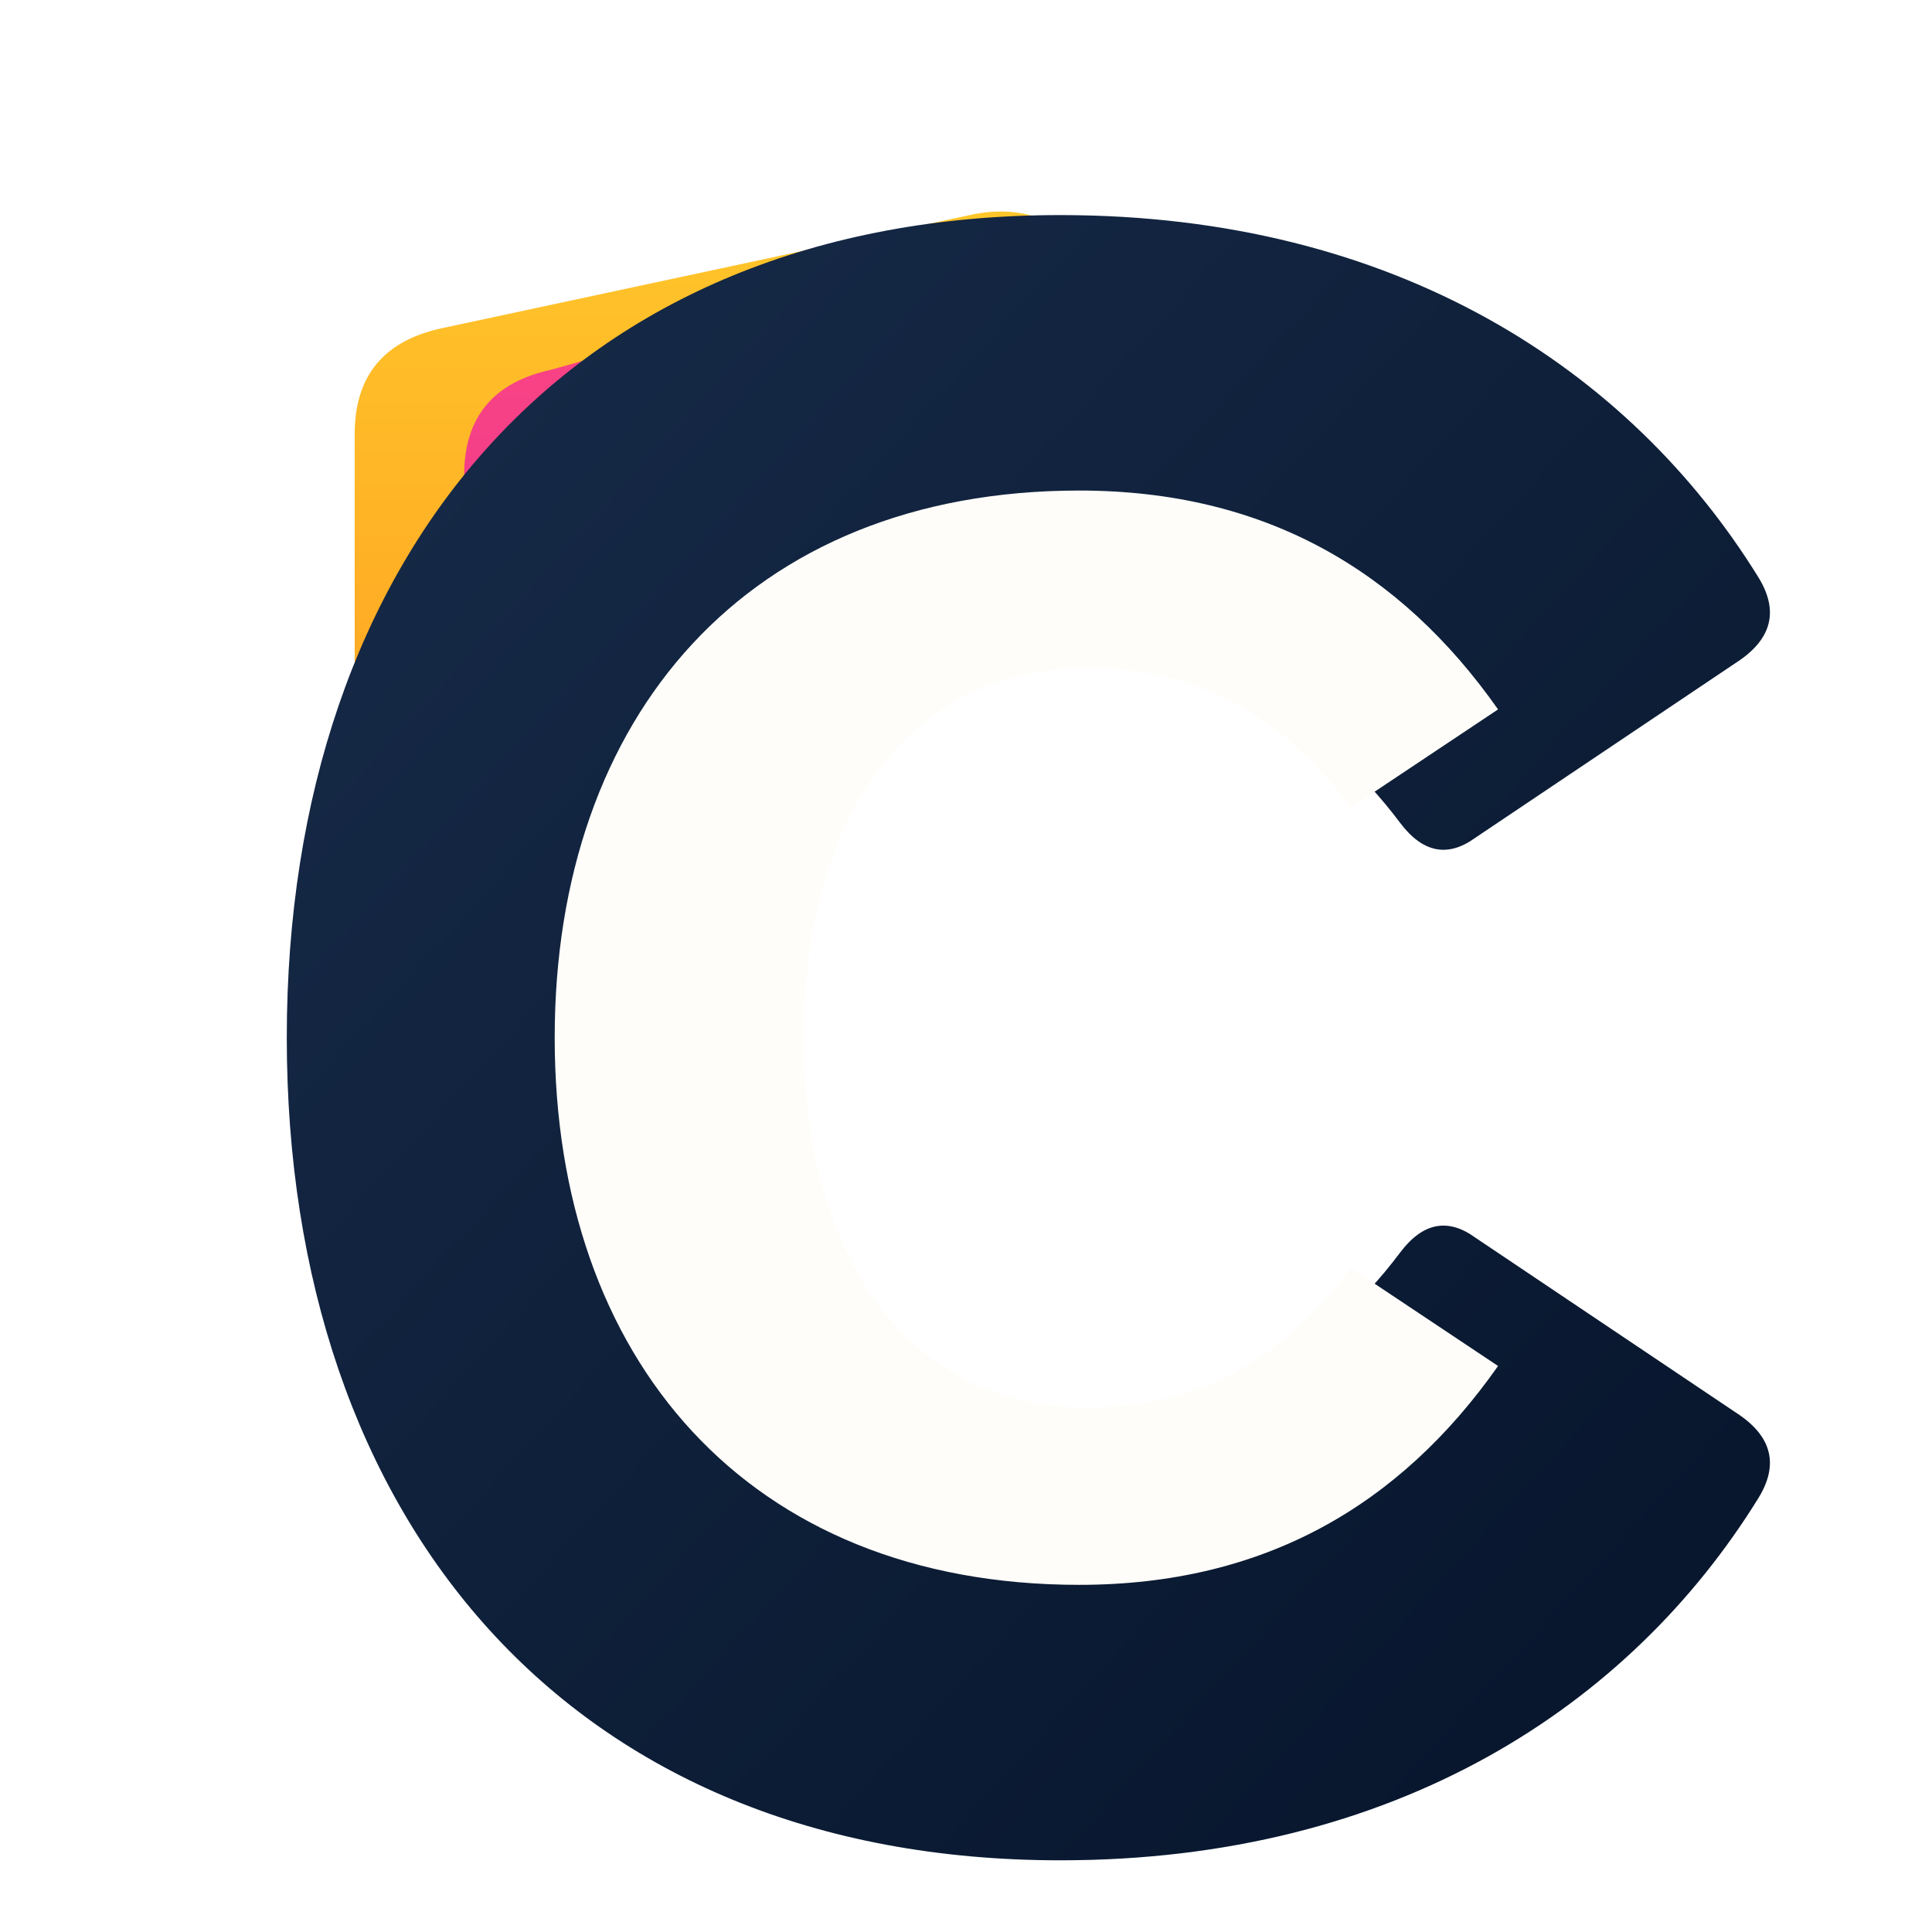
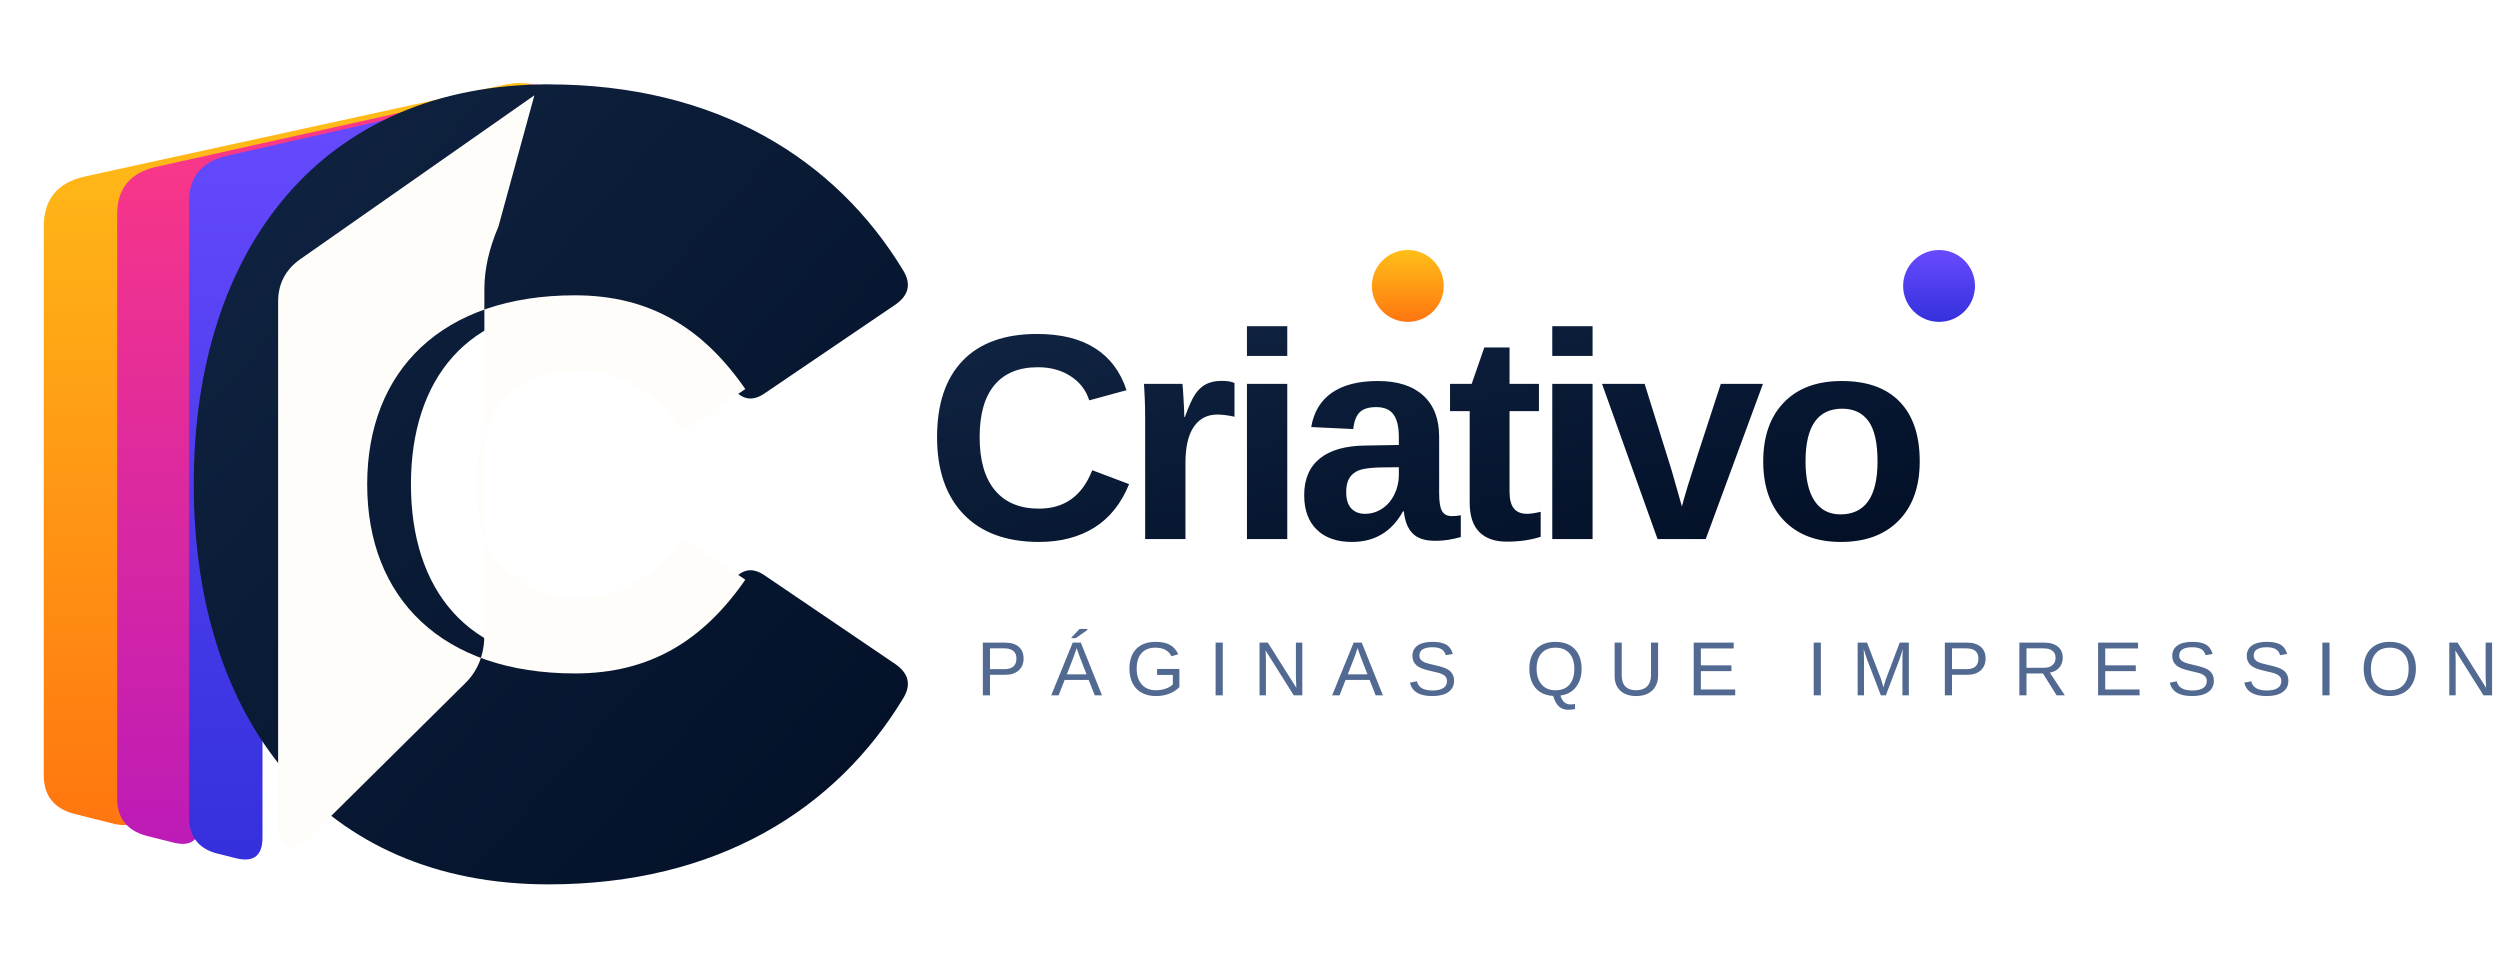
- <svg xmlns="http://www.w3.org/2000/svg" viewBox="0 0 512 512" role="img" aria-label="Criativo logo">
+ <svg xmlns="http://www.w3.org/2000/svg" viewBox="0 0 1600 620" role="img" aria-label="Criativo - Páginas que impressionam">
  <defs>
    <linearGradient id="navy" x1="0" y1="0" x2="1" y2="1">
-       <stop stop-color="#172B49" />
-       <stop offset="1" stop-color="#06142A" />
+       <stop offset="0" stop-color="#102442" />
+       <stop offset="1" stop-color="#020F26" />
    </linearGradient>
-     <linearGradient id="yellow" x1="0" y1="0" x2="0" y2="1">
-       <stop stop-color="#FFC62A" />
-       <stop offset="1" stop-color="#FF7A1A" />
+     <linearGradient id="orange" x1="0" y1="0" x2="0" y2="1">
+       <stop offset="0" stop-color="#FFBF18" />
+       <stop offset="1" stop-color="#FF7610" />
    </linearGradient>
    <linearGradient id="pink" x1="0" y1="0" x2="0" y2="1">
-       <stop stop-color="#FF477F" />
-       <stop offset="1" stop-color="#C31CB2" />
+       <stop offset="0" stop-color="#FF3984" />
+       <stop offset="1" stop-color="#BD1BB7" />
    </linearGradient>
    <linearGradient id="purple" x1="0" y1="0" x2="0" y2="1">
-       <stop stop-color="#6B52FF" />
-       <stop offset="1" stop-color="#3438D8" />
+       <stop offset="0" stop-color="#684BFF" />
+       <stop offset="1" stop-color="#3430DC" />
    </linearGradient>
  </defs>
-   <path d="M94 115Q94 92 117 87L257 57Q275 53 288 66L249 113L151 135Q139 138 139 151V377Q139 394 122 390L108 387Q94 384 94 367Z" fill="url(#yellow)" />
-   <path d="M123 126Q123 103 146 98L267 64Q282 60 293 71L260 116L180 142Q168 146 168 159V392Q168 407 153 403L139 399Q123 395 123 379Z" fill="url(#pink)" />
-   <path d="M151 137Q151 114 174 108L277 67Q291 62 302 73L270 119L207 149Q196 154 196 167V405Q196 421 181 416L167 411Q151 406 151 390Z" fill="url(#purple)" />
-   <path d="M281 57 C370 57 432 98 466 153 Q474 166 461 175L391 222 Q380 230 371 218 C350 190 322 176 286 176 C226 176 194 216 194 275 C194 334 226 374 286 374 C322 374 350 360 371 332 Q380 320 391 328L461 375 Q474 384 466 397 C432 452 370 493 281 493 C151 493 76 403 76 275 C76 147 151 57 281 57Z" fill="url(#navy)" />
-   <path d="M288 177 C242 177 213 215 213 275 C213 335 242 373 288 373 C319 373 341 359 358 336 L397 362 C371 399 335 420 286 420 C198 420 147 360 147 275 C147 190 198 130 286 130 C335 130 371 151 397 188 L358 214 C341 191 319 177 288 177Z" fill="#FFFDF9" />
+   <path d="M28 145Q28 119 54 113L324 54Q344 50 359 64L326 103L104 158Q91 161 91 176V513Q91 532 72 527L48 521Q28 516 28 496Z" fill="url(#orange)" />
+   <path d="M75 137Q75 113 99 107L333 55Q351 51 365 65L333 107L142 160Q128 164 128 179V526Q128 544 110 539L94 535Q75 530 75 511Z" fill="url(#pink)" />
+   <path d="M121 129Q121 106 144 100L342 55Q360 51 374 66L343 109L181 161Q168 165 168 180V536Q168 554 150 549L138 546Q121 541 121 523Z" fill="url(#purple)" />
+   <path d="M351 54 C459 54 535 102 578 173 Q586 186 573 195L489 252 Q477 260 468 247 C442 213 410 197 369 197 C299 197 263 243 263 310 C263 377 299 423 369 423 C410 423 442 407 468 373 Q477 360 489 368L573 425 Q586 434 578 447 C535 518 459 566 351 566 C207 566 124 462 124 310 C124 158 207 54 351 54Z" fill="url(#navy)" />
+   <path d="M342 61L192 166Q178 176 178 193V528Q178 551 197 537L298 437 Q310 425 310 406V348 C326 371 345 383 371 383 C398 383 419 368 437 344 L477 371 C450 410 416 431 368 431 C283 431 235 383 235 310 C235 237 283 189 368 189 C416 189 450 210 477 249 L437 276 C419 252 398 237 371 237 C328 237 305 265 305 310 C305 323 307 335 310 345V185 Q310 166 319 145Z" fill="#FFFDF9" />
+   <text x="592" y="345" font-family="Arial, Helvetica, sans-serif" font-size="188" font-weight="800" letter-spacing="-8" fill="url(#navy)">Criativo</text>
+   <circle cx="901" cy="183" r="23" fill="url(#orange)" />
+   <circle cx="1241" cy="183" r="23" fill="url(#purple)" />
+   <text x="625" y="445" font-family="Arial, Helvetica, sans-serif" font-size="49" font-weight="500" letter-spacing="15" fill="#526A91">PÁGINAS QUE IMPRESSIONAM</text>
</svg>
